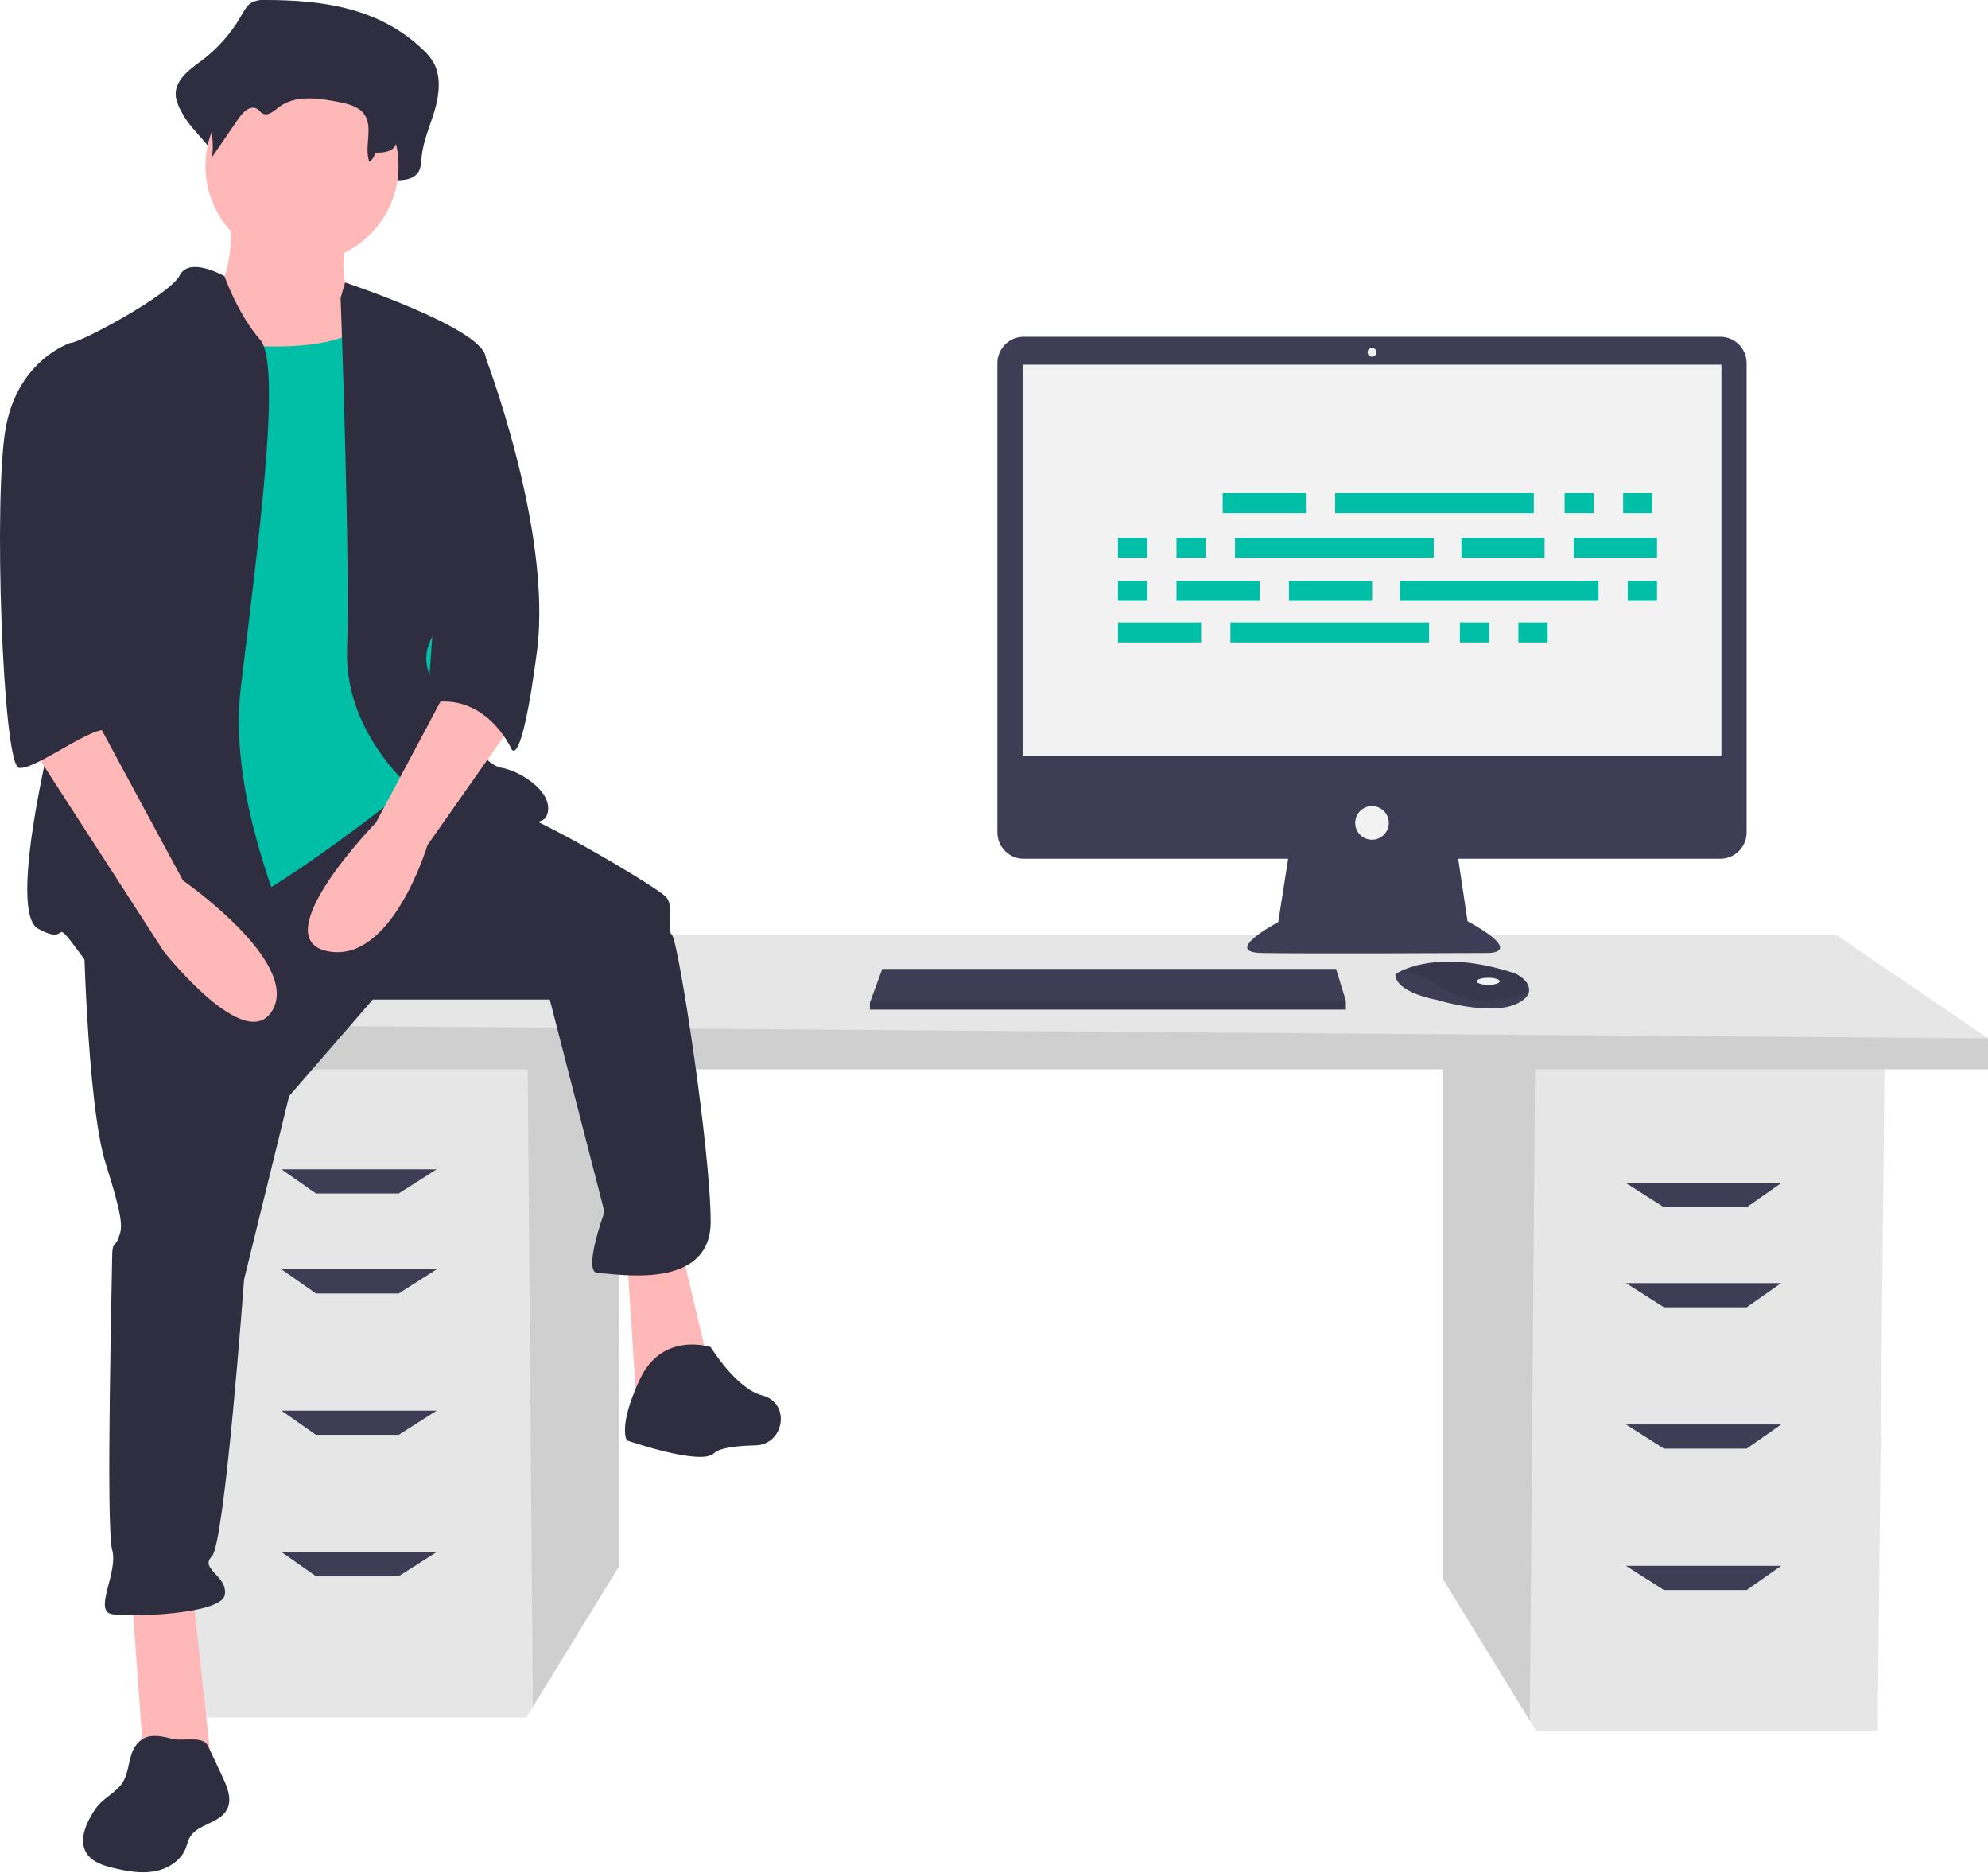
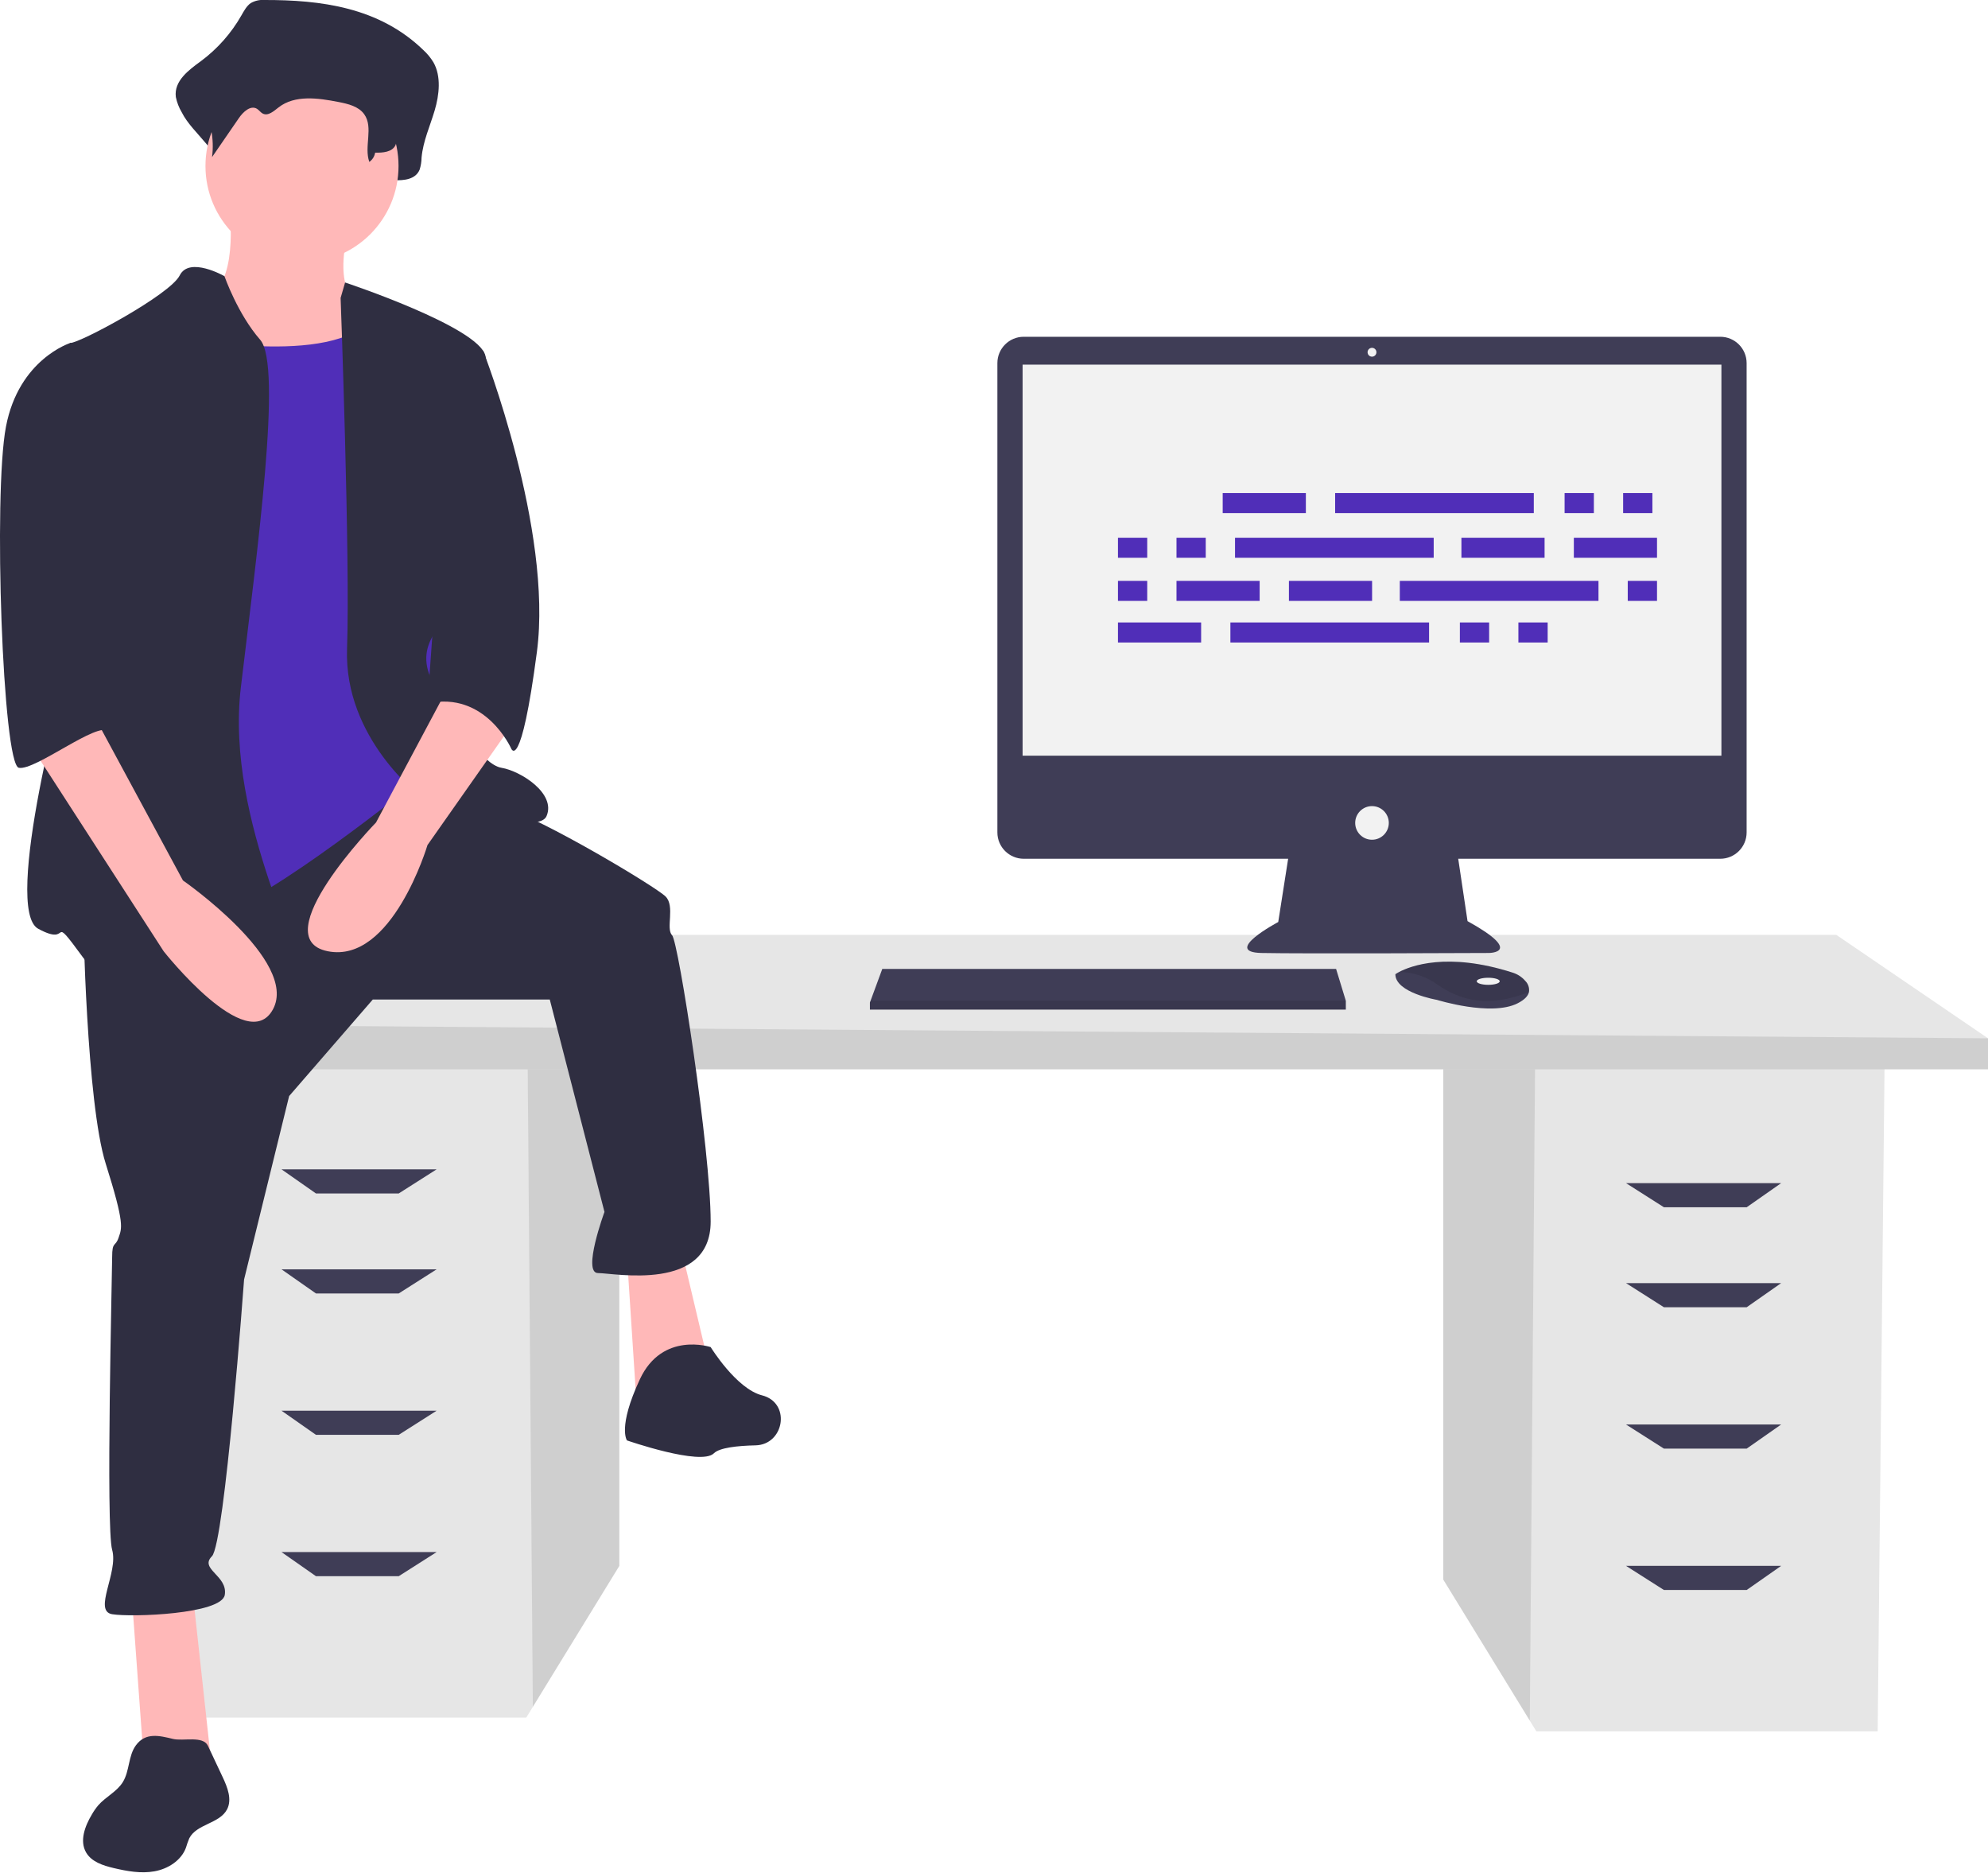
<svg xmlns="http://www.w3.org/2000/svg" id="b52d7e2d-d80f-4111-b6ed-d15502ee1edd" data-name="Layer 1" width="711.188" height="669.683" viewBox="0 0 711.188 669.683">
  <polygon points="516.326 380.018 516.326 565.013 547.27 615.443 549.625 619.279 671.722 619.279 674.189 380.018 516.326 380.018" fill="#e6e6e6" />
  <polygon points="516.326 380.018 516.326 565.013 547.27 615.443 549.169 380.018 516.326 380.018" opacity="0.1" />
  <polygon points="221.566 375.084 221.566 560.08 190.622 610.51 188.267 614.345 66.17 614.345 63.703 375.084 221.566 375.084" fill="#e6e6e6" />
  <polygon points="221.566 375.084 221.566 560.08 190.622 610.51 188.723 375.084 221.566 375.084" opacity="0.1" />
  <polygon points="711.188 371.385 711.188 382.484 47.67 382.484 47.67 366.451 109.335 334.385 656.923 334.385 711.188 371.385" fill="#e6e6e6" />
  <polygon points="711.188 371.385 711.188 382.484 47.67 382.484 47.67 366.451 711.188 371.385" opacity="0.1" />
  <polygon points="142.635 426.883 113.035 426.883 100.702 418.25 156.201 418.25 142.635 426.883" fill="#3f3d56" />
  <polygon points="142.635 462.649 113.035 462.649 100.702 454.016 156.201 454.016 142.635 462.649" fill="#3f3d56" />
  <polygon points="142.635 513.215 113.035 513.215 100.702 504.581 156.201 504.581 142.635 513.215" fill="#3f3d56" />
  <polygon points="142.635 563.78 113.035 563.78 100.702 555.147 156.201 555.147 142.635 563.78" fill="#3f3d56" />
  <polygon points="595.257 431.816 624.857 431.816 637.19 423.183 581.691 423.183 595.257 431.816" fill="#3f3d56" />
  <polygon points="595.257 467.582 624.857 467.582 637.19 458.949 581.691 458.949 595.257 467.582" fill="#3f3d56" />
  <polygon points="595.257 518.148 624.857 518.148 637.19 509.515 581.691 509.515 595.257 518.148" fill="#3f3d56" />
  <polygon points="595.257 568.713 624.857 568.713 637.19 560.08 581.691 560.08 595.257 568.713" fill="#3f3d56" />
  <path d="M859.82,235.615H610.634a9.423,9.423,0,0,0-9.424,9.424V412.897a9.423,9.423,0,0,0,9.424,9.424h94.593l-3.544,22.626s-20.253,10.759-6.013,11.076,81.328,0,81.328,0,12.974,0-7.595-11.392l-3.334-22.31h93.75a9.423,9.423,0,0,0,9.424-9.424V245.039A9.423,9.423,0,0,0,859.82,235.615Z" transform="translate(-244.406 -115.1587)" fill="#3f3d56" />
  <rect x="365.823" y="130.424" width="249.996" height="139.871" fill="#f2f2f2" />
  <circle cx="490.821" cy="125.994" r="1.582" fill="#f2f2f2" />
  <circle cx="490.821" cy="294.346" r="6.013" fill="#f2f2f2" />
  <polygon points="481.452 357.952 481.452 361.117 311.202 361.117 311.202 358.585 311.436 357.952 315.632 346.56 477.971 346.56 481.452 357.952" fill="#3f3d56" />
  <path d="M791.376,470.013c-.31,1.326-1.481,2.725-4.127,4.047-9.493,4.747-28.797-1.266-28.797-1.266s-14.873-2.532-14.873-9.177a11.866,11.866,0,0,1,1.304-.775c3.991-2.112,17.225-7.322,40.691.221a9.786,9.786,0,0,1,4.46,2.923A4.667,4.667,0,0,1,791.376,470.013Z" transform="translate(-244.406 -115.1587)" fill="#3f3d56" />
  <path d="M791.376,470.013c-11.62,4.452-21.977,4.785-32.607-2.598a23.343,23.343,0,0,0-13.886-4.573c3.991-2.112,17.225-7.322,40.691.221a9.786,9.786,0,0,1,4.46,2.923A4.667,4.667,0,0,1,791.376,470.013Z" transform="translate(-244.406 -115.1587)" opacity="0.1" />
  <ellipse cx="532.4" cy="350.99" rx="4.114" ry="1.266" fill="#f2f2f2" />
  <polygon points="481.452 357.952 481.452 361.117 311.202 361.117 311.202 358.585 311.436 357.952 481.452 357.952" opacity="0.1" />
  <path d="M339.068,115.159a8.554,8.554,0,0,0-4.961,1.108c-1.476,1.011-2.406,2.782-3.356,4.429a52.986,52.986,0,0,1-14.434,16.305c-4.289,3.142-9.742,7.06-9.008,12.853a17.372,17.372,0,0,0,2.091,5.426c3.957,7.987,14.754,14.159,13.692,23.273,3.931-6.581-1.327-9.835,2.604-16.416,1.872-3.134,5.124-6.672,7.951-4.704.946.659,1.568,1.841,2.553,2.419,2.351,1.38,4.853-1.258,6.934-3.126,7.177-6.443,17.383-4.755,26.314-2.747,4.216.948,8.847,2.191,11.34,6.221,3.277,5.298-3.113,11.02-4.728,17.01a3.264,3.264,0,0,0,3.503,4.062c2.68-.264,5.854-.481,6.013-1.657,3.372.12,7.503-.262,8.947-3.772a14.762,14.762,0,0,0,.693-4.293c.53-5.897,3.033-11.277,4.691-16.89s2.379-12.191-.419-17.167a19.864,19.864,0,0,0-3.666-4.456C379.94,117.67,359.063,115.136,339.068,115.159Z" transform="translate(-244.406 -115.1587)" fill="#2f2e41" />
  <path d="M326.544,190.064s3.453,28.778-9.209,31.081,11.511,41.441,11.511,41.441l57.557,6.907-13.814-46.045s-9.209-3.453-3.453-26.476S326.544,190.064,326.544,190.064Z" transform="translate(-244.406 -115.1587)" fill="#ffb8b8" />
  <polygon points="47.028 569.318 51.633 632.631 75.806 632.631 68.9 569.318 47.028 569.318" fill="#ffb8b8" />
  <polygon points="224.303 449.6 227.756 502.552 254.233 491.041 243.872 447.298 224.303 449.6" fill="#ffb8b8" />
  <path d="M274.167,442.738s1.151,66.766,8.058,88.637,5.756,23.023,4.605,26.476-2.302,1.151-2.302,6.907-2.302,96.695,0,104.753-6.907,21.872,0,23.023,39.139,0,40.29-6.907-9.209-9.209-4.605-13.814,11.511-98.998,11.511-98.998l16.116-65.615,29.93-34.534H441.082l19.569,75.975s-8.058,21.872-2.302,21.872,40.29,6.907,40.29-18.418S487.127,451.947,484.825,449.645s1.151-10.36-2.302-13.814-43.743-27.627-58.708-32.232S387.857,393.515,387.857,393.515Z" transform="translate(-244.406 -115.1587)" fill="#2f2e41" />
  <path d="M498.639,596.991s-17.267-5.756-25.325,11.511-4.605,21.872-4.605,21.872,26.476,9.209,31.081,4.605c2.003-2.003,8.365-2.699,14.913-2.846,9.973-.224,12.626-14.333,3.207-17.619q-.421-.147-.853-.255C507.848,611.955,498.639,596.991,498.639,596.991Z" transform="translate(-244.406 -115.1587)" fill="#2f2e41" />
  <circle cx="108.038" cy="59.365" r="34.534" fill="#ffb8b8" />
-   <path d="M307.55,235.534s56.406,11.511,70.219-6.907,19.569,51.801,19.569,51.801l6.907,73.673-10.36,40.29s-54.103,43.743-71.37,47.197-43.743,5.756-43.743,5.756,8.058-127.776,8.058-130.078S307.55,235.534,307.55,235.534Z" transform="translate(-244.406 -115.1587)" fill="#00bfa6" />
+   <path d="M307.55,235.534s56.406,11.511,70.219-6.907,19.569,51.801,19.569,51.801l6.907,73.673-10.36,40.29s-54.103,43.743-71.37,47.197-43.743,5.756-43.743,5.756,8.058-127.776,8.058-130.078S307.55,235.534,307.55,235.534Z" transform="translate(-244.406 -115.1587)" fill="#502eb8" />
  <path d="M324.704,213.945s-12.55-7.189-16.003-.282S273.016,237.836,269.562,237.836s6.907,95.544,2.302,107.056S245.389,440.436,258.051,447.343s3.453-6.907,16.116,10.36,74.824,17.267,78.277,10.36-27.627-58.708-21.872-107.056,14.965-115.114,6.907-124.323S324.704,213.945,324.704,213.945Z" transform="translate(-244.406 -115.1587)" fill="#2f2e41" />
  <path d="M366.258,221.72l1.603-5.518s47.895,15.878,50.198,26.238,1.151,82.882-6.907,88.637-19.569,14.965-11.511,28.778,17.267,28.778,24.174,29.93,19.569,9.209,16.116,17.267-44.894-6.907-44.894-6.907-27.627-20.72-26.476-52.952S366.258,221.72,366.258,221.72Z" transform="translate(-244.406 -115.1587)" fill="#2f2e41" />
  <path d="M406.548,357.554l-27.627,51.801s-40.29,41.441-17.267,46.045,35.685-37.987,35.685-37.987l29.93-42.592Z" transform="translate(-244.406 -115.1587)" fill="#ffb8b8" />
  <path d="M340.75,124.195a7.838,7.838,0,0,0-4.039.783,9.413,9.413,0,0,0-2.732,3.131,39.773,39.773,0,0,1-11.75,11.524c-3.491,2.221-7.93,4.99-7.333,9.084a11.359,11.359,0,0,0,1.702,3.835,30.163,30.163,0,0,1,3.665,18.801l9.6-13.954c1.524-2.215,4.171-4.715,6.472-3.324.77.466,1.276,1.301,2.078,1.71,1.914.975,3.95-.889,5.644-2.21,5.842-4.554,14.15-3.361,21.421-1.942,3.432.67,7.202,1.549,9.231,4.397,3.372,4.733-.149,11.572,1.819,17.04a5.023,5.023,0,0,0,2.079-3.317c2.745.085,6.107-.185,7.283-2.666a9.188,9.188,0,0,0,.564-3.034c.432-4.168,2.469-7.971,3.819-11.938s1.937-8.616-.341-12.133a14.681,14.681,0,0,0-2.984-3.149C374.022,125.97,357.027,124.178,340.75,124.195Z" transform="translate(-244.406 -115.1587)" fill="#2f2e41" />
  <path d="M406.548,237.836l10.725,2.847s24.96,63.919,19.204,107.662-9.209,34.534-9.209,34.534-9.209-20.72-29.93-16.116Z" transform="translate(-244.406 -115.1587)" fill="#2f2e41" />
  <path d="M293.029,739.422c-2.776,3.772-2.219,9.165-4.678,13.151-2.131,3.455-6.148,5.267-8.814,8.329a22.326,22.326,0,0,0-2.266,3.26c-2.473,4.143-4.483,9.452-2.048,13.616,1.959,3.35,6.078,4.66,9.855,5.552,4.774,1.128,9.734,2.031,14.564,1.169s9.549-3.819,11.271-8.412a32.5,32.5,0,0,1,1.205-3.401c2.617-5.153,10.827-5.209,13.506-10.33,1.875-3.584.151-7.916-1.571-11.576l-5.261-11.177c-1.746-3.709-8.824-1.576-12.513-2.465C301.465,735.978,296.491,734.701,293.029,739.422Z" transform="translate(-244.406 -115.1587)" fill="#2f2e41" />
  <path d="M254.598,380.577l48.348,74.824s29.93,37.987,39.139,20.72-32.232-46.045-32.232-46.045L278.772,372.519Z" transform="translate(-244.406 -115.1587)" fill="#ffb8b8" />
  <path d="M278.772,240.138,269.562,237.836s-18.418,5.756-23.023,29.93-1.151,120.869,4.605,122.02,28.427-16.837,32.056-13.023-7.882-15.756-4.429-26.116S278.772,240.138,278.772,240.138Z" transform="translate(-244.406 -115.1587)" fill="#2f2e41" />
  <g id="f3c2397c-d780-4cc6-97d8-1503d8277a2c" data-name="Group 13">
-     <rect id="ad41612f-86f7-46b2-a964-3a5da7bcf3cf" data-name="Rectangle 55" x="437.407" y="176.363" width="29.752" height="7.163" fill="#00bfa6" />
-     <rect id="b9a0b375-cc2a-4c59-8850-661af54e4f62" data-name="Rectangle 56" x="559.722" y="176.363" width="10.468" height="7.163" fill="#00bfa6" />
-     <rect id="e174c2ab-9bc5-41ec-b37c-b06fbf8a9878" data-name="Rectangle 57" x="580.659" y="176.363" width="10.468" height="7.163" fill="#00bfa6" />
-     <rect id="ba2479ac-4c7d-43b4-a028-73b1e20e4002" data-name="Rectangle 58" x="477.628" y="176.363" width="71.075" height="7.163" fill="#00bfa6" />
-     <rect id="ac60ef86-00f2-480b-8171-28b6fdfc1958" data-name="Rectangle 59" x="399.941" y="222.644" width="29.752" height="7.163" fill="#00bfa6" />
-     <rect id="b3d8298d-cd65-487a-8b19-4cee946356e7" data-name="Rectangle 60" x="522.256" y="222.644" width="10.468" height="7.163" fill="#00bfa6" />
-     <rect id="ed27f15f-f0c4-4569-8330-a6688f8e356c" data-name="Rectangle 61" x="543.193" y="222.644" width="10.468" height="7.163" fill="#00bfa6" />
-     <rect id="f685c005-adaf-4d60-acda-005b037d82a6" data-name="Rectangle 62" x="440.162" y="222.644" width="71.075" height="7.163" fill="#00bfa6" />
-     <rect id="eca7c7fc-83f8-48ca-a588-6606db47af3f" data-name="Rectangle 63" x="522.807" y="192.341" width="29.752" height="7.163" fill="#00bfa6" />
-     <rect id="a71b5b2f-f8b9-481d-a301-5e3357e5fe42" data-name="Rectangle 64" x="563.028" y="192.341" width="29.752" height="7.163" fill="#00bfa6" />
-     <rect id="abb3a25a-f854-41fc-8391-e6ad9fbe2417" data-name="Rectangle 66" x="399.941" y="192.341" width="10.468" height="7.163" fill="#00bfa6" />
-     <rect id="add2b425-b775-4eb5-9c25-8c4c14f957c9" data-name="Rectangle 67" x="420.878" y="192.341" width="10.468" height="7.163" fill="#00bfa6" />
-     <rect id="b7159612-3b84-4b0b-a885-612eaab04c06" data-name="Rectangle 68" x="441.815" y="192.341" width="71.075" height="7.163" fill="#00bfa6" />
-     <rect id="edfc7301-4de5-47dc-80e2-1ae2da982d6d" data-name="Rectangle 69" x="461.099" y="207.768" width="29.752" height="7.163" fill="#00bfa6" />
-     <rect id="e1009f91-6275-4375-80fa-0d778e331fdc" data-name="Rectangle 70" x="420.878" y="207.768" width="29.752" height="7.163" fill="#00bfa6" />
-     <rect id="a060fb9f-1f1a-4862-9a69-16dd49199e18" data-name="Rectangle 71" x="399.941" y="207.768" width="10.468" height="7.163" fill="#00bfa6" />
-     <rect id="b6754d5f-104f-449c-b9a9-cf9ac82bf5fe" data-name="Rectangle 73" x="582.312" y="207.768" width="10.468" height="7.163" fill="#00bfa6" />
-     <rect id="e6ed1ccd-2cfd-450f-a339-07df3a1ee6bb" data-name="Rectangle 74" x="500.768" y="207.768" width="71.075" height="7.163" fill="#00bfa6" />
+     <rect id="ad41612f-86f7-46b2-a964-3a5da7bcf3cf" data-name="Rectangle 55" x="437.407" y="176.363" width="29.752" height="7.163" fill="#502eb8" />
+     <rect id="b9a0b375-cc2a-4c59-8850-661af54e4f62" data-name="Rectangle 56" x="559.722" y="176.363" width="10.468" height="7.163" fill="#502eb8" />
+     <rect id="e174c2ab-9bc5-41ec-b37c-b06fbf8a9878" data-name="Rectangle 57" x="580.659" y="176.363" width="10.468" height="7.163" fill="#502eb8" />
+     <rect id="ba2479ac-4c7d-43b4-a028-73b1e20e4002" data-name="Rectangle 58" x="477.628" y="176.363" width="71.075" height="7.163" fill="#502eb8" />
+     <rect id="ac60ef86-00f2-480b-8171-28b6fdfc1958" data-name="Rectangle 59" x="399.941" y="222.644" width="29.752" height="7.163" fill="#502eb8" />
+     <rect id="b3d8298d-cd65-487a-8b19-4cee946356e7" data-name="Rectangle 60" x="522.256" y="222.644" width="10.468" height="7.163" fill="#502eb8" />
+     <rect id="ed27f15f-f0c4-4569-8330-a6688f8e356c" data-name="Rectangle 61" x="543.193" y="222.644" width="10.468" height="7.163" fill="#502eb8" />
+     <rect id="f685c005-adaf-4d60-acda-005b037d82a6" data-name="Rectangle 62" x="440.162" y="222.644" width="71.075" height="7.163" fill="#502eb8" />
+     <rect id="eca7c7fc-83f8-48ca-a588-6606db47af3f" data-name="Rectangle 63" x="522.807" y="192.341" width="29.752" height="7.163" fill="#502eb8" />
+     <rect id="a71b5b2f-f8b9-481d-a301-5e3357e5fe42" data-name="Rectangle 64" x="563.028" y="192.341" width="29.752" height="7.163" fill="#502eb8" />
+     <rect id="abb3a25a-f854-41fc-8391-e6ad9fbe2417" data-name="Rectangle 66" x="399.941" y="192.341" width="10.468" height="7.163" fill="#502eb8" />
+     <rect id="add2b425-b775-4eb5-9c25-8c4c14f957c9" data-name="Rectangle 67" x="420.878" y="192.341" width="10.468" height="7.163" fill="#502eb8" />
+     <rect id="b7159612-3b84-4b0b-a885-612eaab04c06" data-name="Rectangle 68" x="441.815" y="192.341" width="71.075" height="7.163" fill="#502eb8" />
+     <rect id="edfc7301-4de5-47dc-80e2-1ae2da982d6d" data-name="Rectangle 69" x="461.099" y="207.768" width="29.752" height="7.163" fill="#502eb8" />
+     <rect id="e1009f91-6275-4375-80fa-0d778e331fdc" data-name="Rectangle 70" x="420.878" y="207.768" width="29.752" height="7.163" fill="#502eb8" />
+     <rect id="a060fb9f-1f1a-4862-9a69-16dd49199e18" data-name="Rectangle 71" x="399.941" y="207.768" width="10.468" height="7.163" fill="#502eb8" />
+     <rect id="b6754d5f-104f-449c-b9a9-cf9ac82bf5fe" data-name="Rectangle 73" x="582.312" y="207.768" width="10.468" height="7.163" fill="#502eb8" />
+     <rect id="e6ed1ccd-2cfd-450f-a339-07df3a1ee6bb" data-name="Rectangle 74" x="500.768" y="207.768" width="71.075" height="7.163" fill="#502eb8" />
  </g>
</svg>
